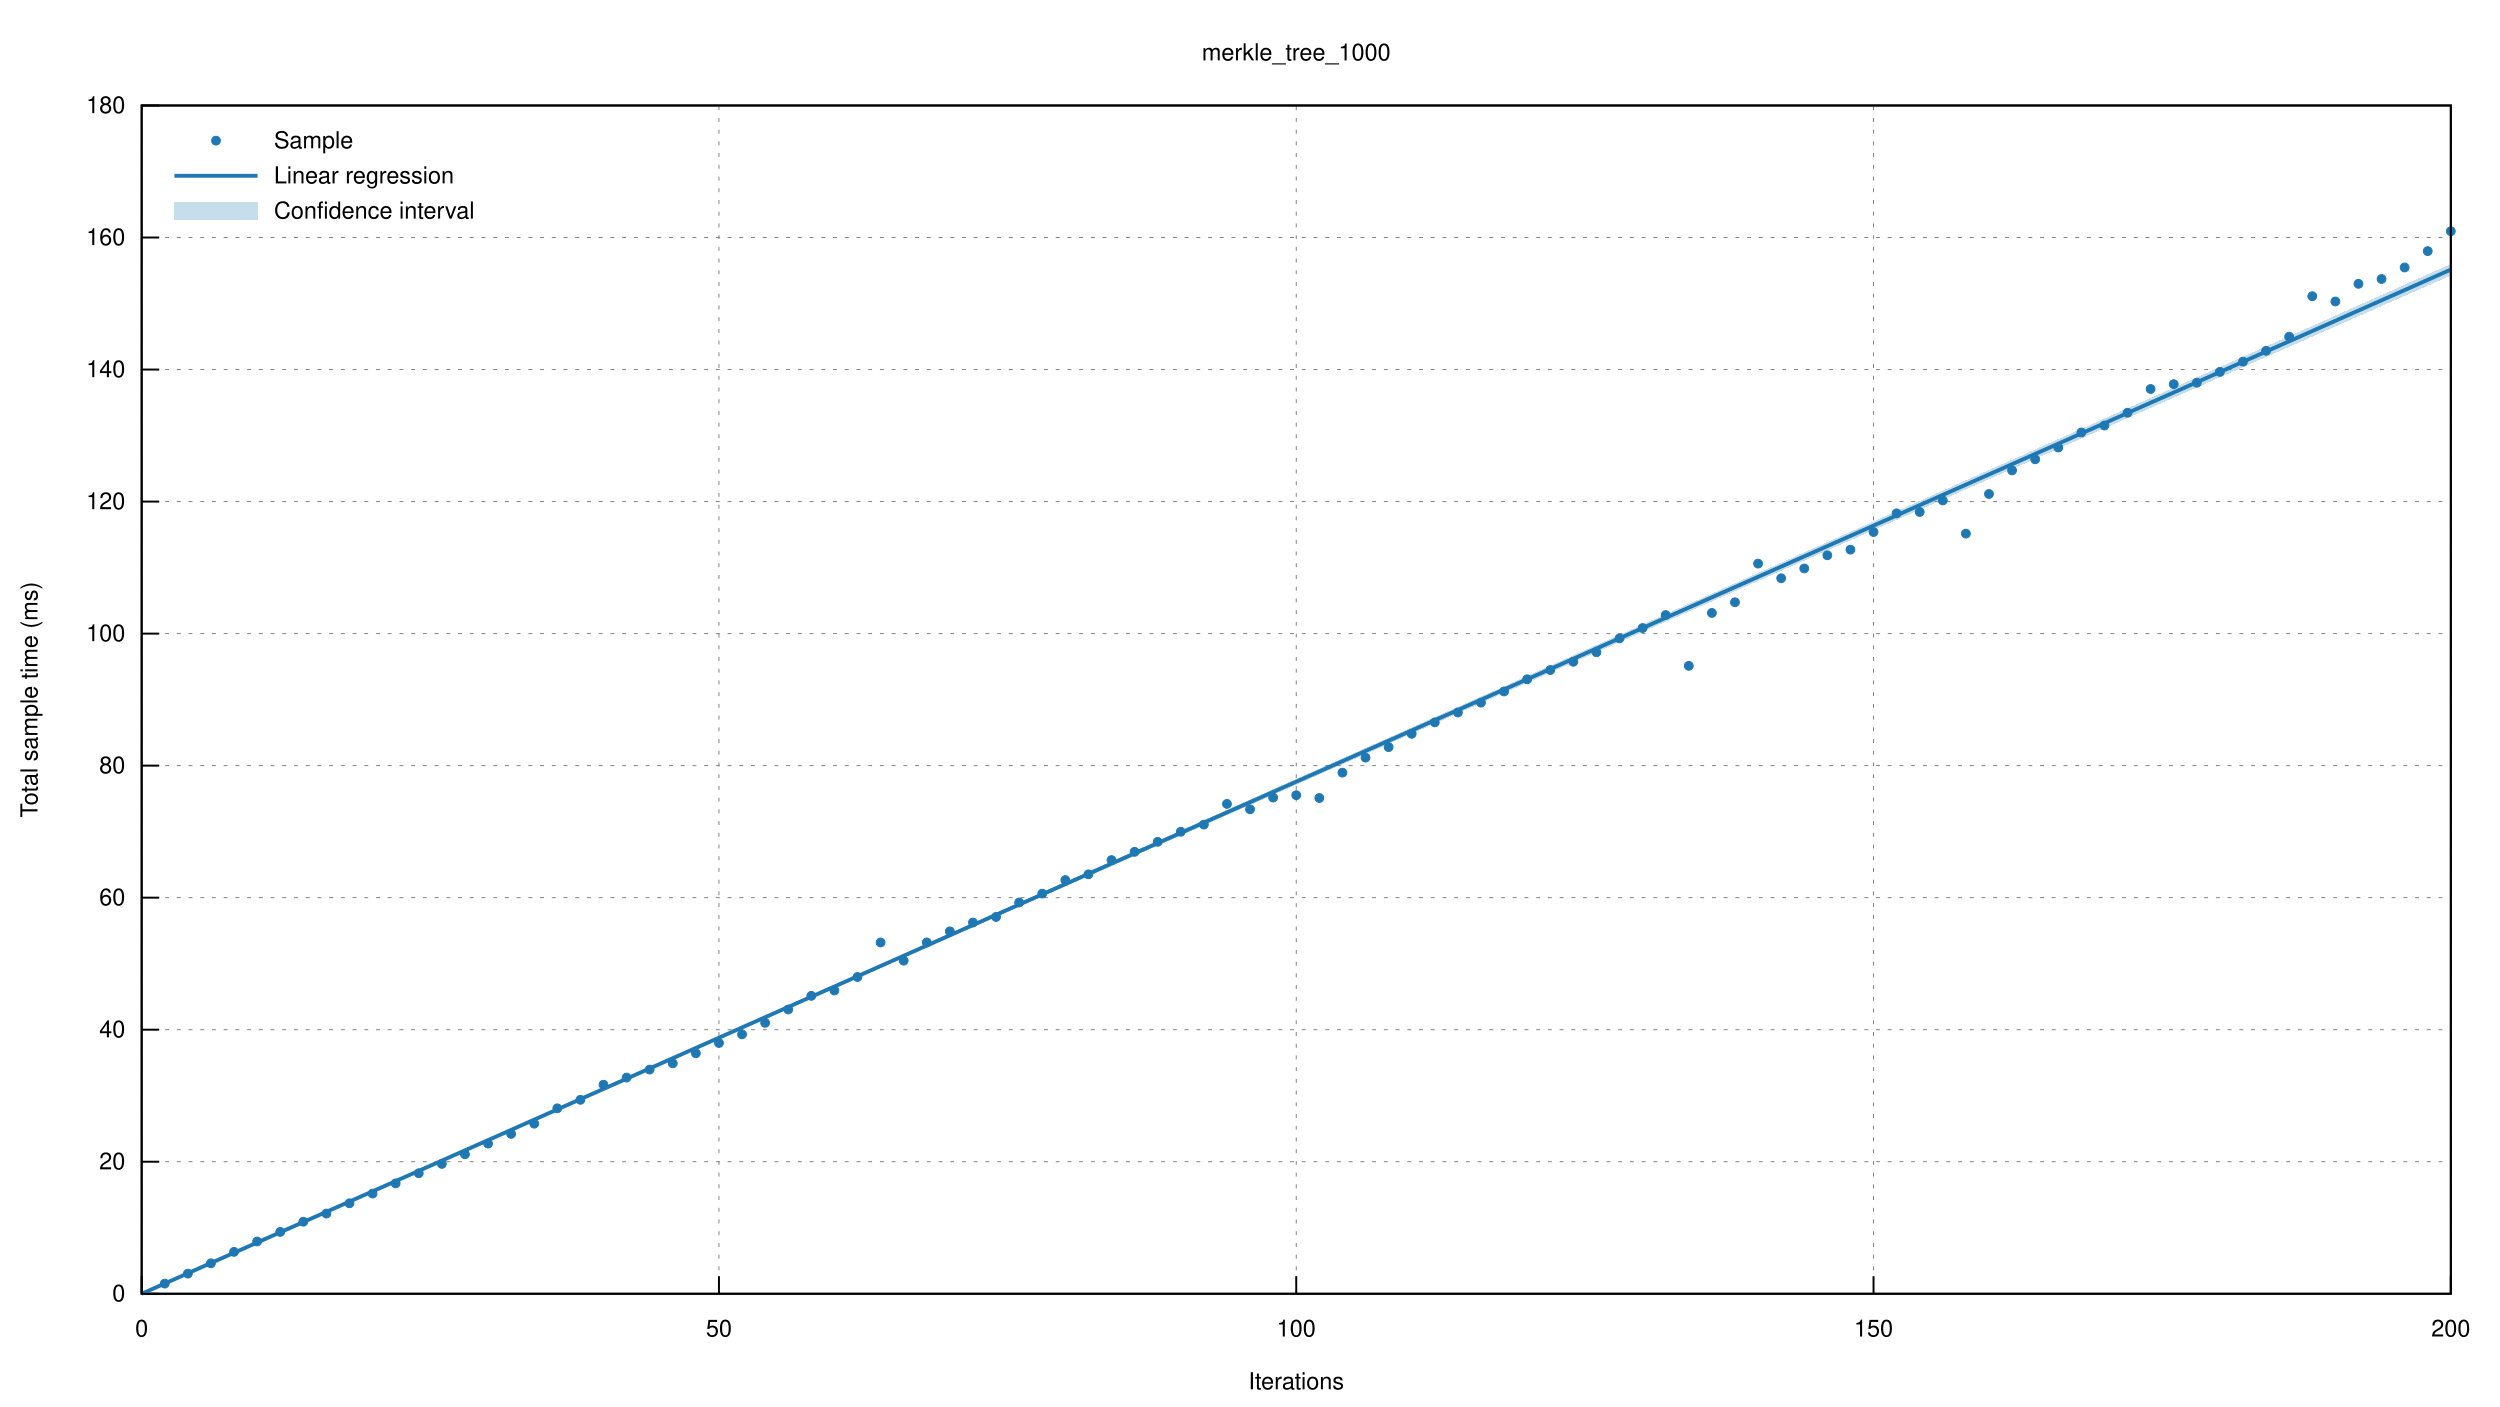
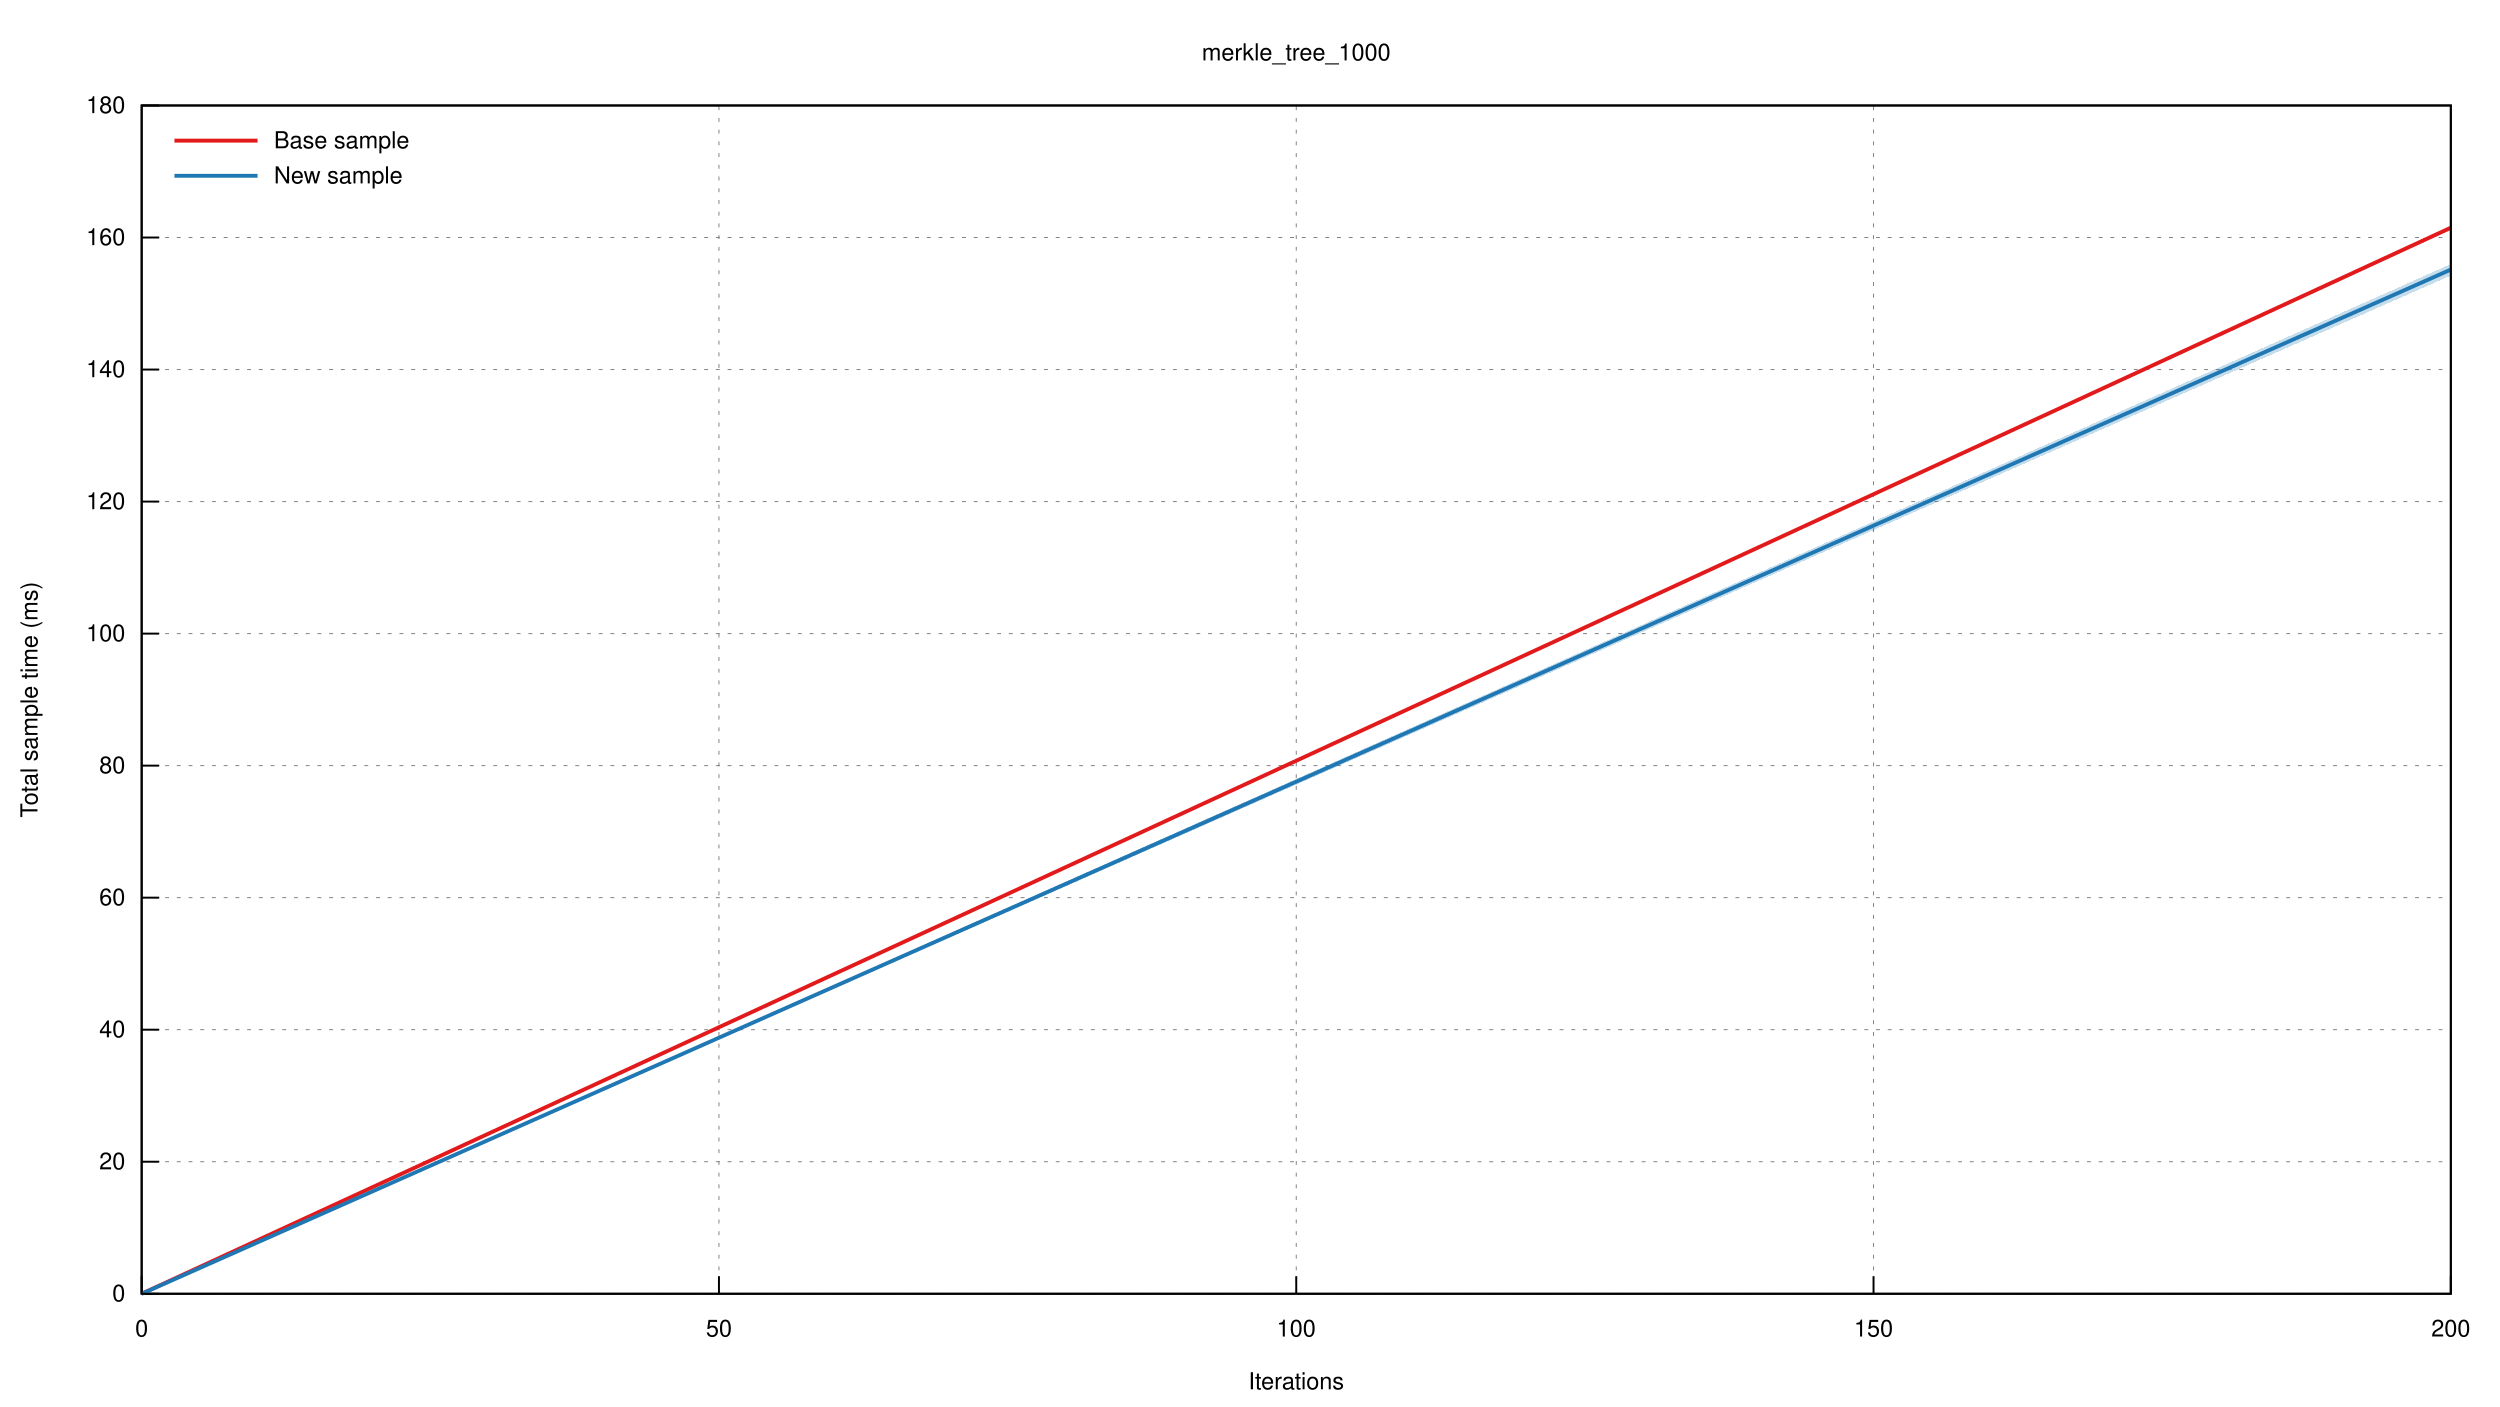
<svg xmlns="http://www.w3.org/2000/svg" xmlns:xlink="http://www.w3.org/1999/xlink" viewBox="0 0 1280 720">
  <g id="gnuplot_canvas">
    <rect x="0" y="0" width="1280" height="720" fill="none" />
    <defs>
      <circle id="gpDot" r="0.5" stroke-width="0.5" stroke="currentColor" />
      <path id="gpPt0" stroke-width="0.222" stroke="currentColor" d="M-1,0 h2 M0,-1 v2" />
      <path id="gpPt1" stroke-width="0.222" stroke="currentColor" d="M-1,-1 L1,1 M1,-1 L-1,1" />
      <path id="gpPt2" stroke-width="0.222" stroke="currentColor" d="M-1,0 L1,0 M0,-1 L0,1 M-1,-1 L1,1 M-1,1 L1,-1" />
      <rect id="gpPt3" stroke-width="0.222" stroke="currentColor" x="-1" y="-1" width="2" height="2" />
      <rect id="gpPt4" stroke-width="0.222" stroke="currentColor" fill="currentColor" x="-1" y="-1" width="2" height="2" />
      <circle id="gpPt5" stroke-width="0.222" stroke="currentColor" cx="0" cy="0" r="1" />
      <use xlink:href="#gpPt5" id="gpPt6" fill="currentColor" stroke="none" />
      <path id="gpPt7" stroke-width="0.222" stroke="currentColor" d="M0,-1.33 L-1.33,0.67 L1.33,0.67 z" />
      <use xlink:href="#gpPt7" id="gpPt8" fill="currentColor" stroke="none" />
      <use xlink:href="#gpPt7" id="gpPt9" stroke="currentColor" transform="rotate(180)" />
      <use xlink:href="#gpPt9" id="gpPt10" fill="currentColor" stroke="none" />
      <use xlink:href="#gpPt3" id="gpPt11" stroke="currentColor" transform="rotate(45)" />
      <use xlink:href="#gpPt11" id="gpPt12" fill="currentColor" stroke="none" />
      <path id="gpPt13" stroke-width="0.222" stroke="currentColor" d="M0,1.330 L1.265,0.411 L0.782,-1.067 L-0.782,-1.076 L-1.265,0.411 z" />
      <use xlink:href="#gpPt13" id="gpPt14" fill="currentColor" stroke="none" />
      <filter id="textbox" filterUnits="objectBoundingBox" x="0" y="0" height="1" width="1">
        <feFlood flood-color="white" flood-opacity="1" result="bgnd" />
        <feComposite in="SourceGraphic" in2="bgnd" operator="atop" />
      </filter>
      <filter id="greybox" filterUnits="objectBoundingBox" x="0" y="0" height="1" width="1">
        <feFlood flood-color="lightgrey" flood-opacity="1" result="grey" />
        <feComposite in="SourceGraphic" in2="grey" operator="atop" />
      </filter>
    </defs>
    <g fill="none" color="white" stroke="currentColor" stroke-width="1.00" stroke-linecap="butt" stroke-linejoin="miter">
</g>
    <g fill="none" color="black" stroke="currentColor" stroke-width="1.00" stroke-linecap="butt" stroke-linejoin="miter">
</g>
    <g fill="none" color="black" stroke="black" stroke-width="0.50" stroke-linecap="butt" stroke-linejoin="miter">
</g>
    <g fill="none" color="gray" stroke="currentColor" stroke-width="0.50" stroke-linecap="butt" stroke-linejoin="miter">
      <path stroke="gray" stroke-dasharray="2,4" class="gridline" d="M72.53,662.40 L1254.82,662.40  " />
    </g>
    <g fill="none" color="gray" stroke="gray" stroke-width="1.00" stroke-linecap="butt" stroke-linejoin="miter">
</g>
    <g fill="none" color="black" stroke="currentColor" stroke-width="1.00" stroke-linecap="butt" stroke-linejoin="miter">
      <path stroke="black" d="M72.53,662.40 L81.53,662.40  " />
      <g transform="translate(64.14,666.30)" stroke="none" fill="black" font-family="Helvetica" font-size="12.00" text-anchor="end">
        <text>
          <tspan font-family="Helvetica"> 0</tspan>
        </text>
      </g>
    </g>
    <g fill="none" color="black" stroke="currentColor" stroke-width="1.00" stroke-linecap="butt" stroke-linejoin="miter">
</g>
    <g fill="none" color="black" stroke="black" stroke-width="0.50" stroke-linecap="butt" stroke-linejoin="miter">
</g>
    <g fill="none" color="gray" stroke="currentColor" stroke-width="0.50" stroke-linecap="butt" stroke-linejoin="miter">
      <path stroke="gray" stroke-dasharray="2,4" class="gridline" d="M72.53,594.80 L1254.82,594.80  " />
    </g>
    <g fill="none" color="gray" stroke="gray" stroke-width="1.00" stroke-linecap="butt" stroke-linejoin="miter">
</g>
    <g fill="none" color="black" stroke="currentColor" stroke-width="1.00" stroke-linecap="butt" stroke-linejoin="miter">
      <path stroke="black" d="M72.53,594.80 L81.53,594.80  " />
      <g transform="translate(64.14,598.70)" stroke="none" fill="black" font-family="Helvetica" font-size="12.00" text-anchor="end">
        <text>
          <tspan font-family="Helvetica"> 20</tspan>
        </text>
      </g>
    </g>
    <g fill="none" color="black" stroke="currentColor" stroke-width="1.00" stroke-linecap="butt" stroke-linejoin="miter">
</g>
    <g fill="none" color="black" stroke="black" stroke-width="0.50" stroke-linecap="butt" stroke-linejoin="miter">
</g>
    <g fill="none" color="gray" stroke="currentColor" stroke-width="0.50" stroke-linecap="butt" stroke-linejoin="miter">
      <path stroke="gray" stroke-dasharray="2,4" class="gridline" d="M72.53,527.20 L1254.82,527.20  " />
    </g>
    <g fill="none" color="gray" stroke="gray" stroke-width="1.00" stroke-linecap="butt" stroke-linejoin="miter">
</g>
    <g fill="none" color="black" stroke="currentColor" stroke-width="1.00" stroke-linecap="butt" stroke-linejoin="miter">
      <path stroke="black" d="M72.53,527.20 L81.53,527.20  " />
      <g transform="translate(64.14,531.10)" stroke="none" fill="black" font-family="Helvetica" font-size="12.00" text-anchor="end">
        <text>
          <tspan font-family="Helvetica"> 40</tspan>
        </text>
      </g>
    </g>
    <g fill="none" color="black" stroke="currentColor" stroke-width="1.00" stroke-linecap="butt" stroke-linejoin="miter">
</g>
    <g fill="none" color="black" stroke="black" stroke-width="0.50" stroke-linecap="butt" stroke-linejoin="miter">
</g>
    <g fill="none" color="gray" stroke="currentColor" stroke-width="0.50" stroke-linecap="butt" stroke-linejoin="miter">
      <path stroke="gray" stroke-dasharray="2,4" class="gridline" d="M72.53,459.60 L1254.82,459.60  " />
    </g>
    <g fill="none" color="gray" stroke="gray" stroke-width="1.00" stroke-linecap="butt" stroke-linejoin="miter">
</g>
    <g fill="none" color="black" stroke="currentColor" stroke-width="1.00" stroke-linecap="butt" stroke-linejoin="miter">
      <path stroke="black" d="M72.53,459.60 L81.53,459.60  " />
      <g transform="translate(64.14,463.50)" stroke="none" fill="black" font-family="Helvetica" font-size="12.00" text-anchor="end">
        <text>
          <tspan font-family="Helvetica"> 60</tspan>
        </text>
      </g>
    </g>
    <g fill="none" color="black" stroke="currentColor" stroke-width="1.00" stroke-linecap="butt" stroke-linejoin="miter">
</g>
    <g fill="none" color="black" stroke="black" stroke-width="0.50" stroke-linecap="butt" stroke-linejoin="miter">
</g>
    <g fill="none" color="gray" stroke="currentColor" stroke-width="0.50" stroke-linecap="butt" stroke-linejoin="miter">
      <path stroke="gray" stroke-dasharray="2,4" class="gridline" d="M72.53,392.00 L1254.82,392.00  " />
    </g>
    <g fill="none" color="gray" stroke="gray" stroke-width="1.00" stroke-linecap="butt" stroke-linejoin="miter">
</g>
    <g fill="none" color="black" stroke="currentColor" stroke-width="1.00" stroke-linecap="butt" stroke-linejoin="miter">
      <path stroke="black" d="M72.53,392.00 L81.53,392.00  " />
      <g transform="translate(64.14,395.90)" stroke="none" fill="black" font-family="Helvetica" font-size="12.00" text-anchor="end">
        <text>
          <tspan font-family="Helvetica"> 80</tspan>
        </text>
      </g>
    </g>
    <g fill="none" color="black" stroke="currentColor" stroke-width="1.00" stroke-linecap="butt" stroke-linejoin="miter">
</g>
    <g fill="none" color="black" stroke="black" stroke-width="0.50" stroke-linecap="butt" stroke-linejoin="miter">
</g>
    <g fill="none" color="gray" stroke="currentColor" stroke-width="0.50" stroke-linecap="butt" stroke-linejoin="miter">
      <path stroke="gray" stroke-dasharray="2,4" class="gridline" d="M72.53,324.41 L1254.82,324.41  " />
    </g>
    <g fill="none" color="gray" stroke="gray" stroke-width="1.00" stroke-linecap="butt" stroke-linejoin="miter">
</g>
    <g fill="none" color="black" stroke="currentColor" stroke-width="1.00" stroke-linecap="butt" stroke-linejoin="miter">
      <path stroke="black" d="M72.53,324.41 L81.53,324.41  " />
      <g transform="translate(64.14,328.31)" stroke="none" fill="black" font-family="Helvetica" font-size="12.00" text-anchor="end">
        <text>
          <tspan font-family="Helvetica"> 100</tspan>
        </text>
      </g>
    </g>
    <g fill="none" color="black" stroke="currentColor" stroke-width="1.00" stroke-linecap="butt" stroke-linejoin="miter">
</g>
    <g fill="none" color="black" stroke="black" stroke-width="0.50" stroke-linecap="butt" stroke-linejoin="miter">
</g>
    <g fill="none" color="gray" stroke="currentColor" stroke-width="0.50" stroke-linecap="butt" stroke-linejoin="miter">
      <path stroke="gray" stroke-dasharray="2,4" class="gridline" d="M72.53,256.81 L1254.82,256.81  " />
    </g>
    <g fill="none" color="gray" stroke="gray" stroke-width="1.00" stroke-linecap="butt" stroke-linejoin="miter">
</g>
    <g fill="none" color="black" stroke="currentColor" stroke-width="1.00" stroke-linecap="butt" stroke-linejoin="miter">
      <path stroke="black" d="M72.53,256.81 L81.53,256.81  " />
      <g transform="translate(64.14,260.71)" stroke="none" fill="black" font-family="Helvetica" font-size="12.00" text-anchor="end">
        <text>
          <tspan font-family="Helvetica"> 120</tspan>
        </text>
      </g>
    </g>
    <g fill="none" color="black" stroke="currentColor" stroke-width="1.00" stroke-linecap="butt" stroke-linejoin="miter">
</g>
    <g fill="none" color="black" stroke="black" stroke-width="0.50" stroke-linecap="butt" stroke-linejoin="miter">
</g>
    <g fill="none" color="gray" stroke="currentColor" stroke-width="0.50" stroke-linecap="butt" stroke-linejoin="miter">
      <path stroke="gray" stroke-dasharray="2,4" class="gridline" d="M72.53,189.21 L1254.82,189.21  " />
    </g>
    <g fill="none" color="gray" stroke="gray" stroke-width="1.00" stroke-linecap="butt" stroke-linejoin="miter">
</g>
    <g fill="none" color="black" stroke="currentColor" stroke-width="1.00" stroke-linecap="butt" stroke-linejoin="miter">
      <path stroke="black" d="M72.53,189.21 L81.53,189.21  " />
      <g transform="translate(64.14,193.11)" stroke="none" fill="black" font-family="Helvetica" font-size="12.00" text-anchor="end">
        <text>
          <tspan font-family="Helvetica"> 140</tspan>
        </text>
      </g>
    </g>
    <g fill="none" color="black" stroke="currentColor" stroke-width="1.00" stroke-linecap="butt" stroke-linejoin="miter">
</g>
    <g fill="none" color="black" stroke="black" stroke-width="0.50" stroke-linecap="butt" stroke-linejoin="miter">
</g>
    <g fill="none" color="gray" stroke="currentColor" stroke-width="0.50" stroke-linecap="butt" stroke-linejoin="miter">
      <path stroke="gray" stroke-dasharray="2,4" class="gridline" d="M72.53,121.61 L1254.82,121.61  " />
    </g>
    <g fill="none" color="gray" stroke="gray" stroke-width="1.00" stroke-linecap="butt" stroke-linejoin="miter">
</g>
    <g fill="none" color="black" stroke="currentColor" stroke-width="1.00" stroke-linecap="butt" stroke-linejoin="miter">
      <path stroke="black" d="M72.53,121.61 L81.53,121.61  " />
      <g transform="translate(64.14,125.51)" stroke="none" fill="black" font-family="Helvetica" font-size="12.00" text-anchor="end">
        <text>
          <tspan font-family="Helvetica"> 160</tspan>
        </text>
      </g>
    </g>
    <g fill="none" color="black" stroke="currentColor" stroke-width="1.00" stroke-linecap="butt" stroke-linejoin="miter">
</g>
    <g fill="none" color="black" stroke="black" stroke-width="0.50" stroke-linecap="butt" stroke-linejoin="miter">
</g>
    <g fill="none" color="gray" stroke="currentColor" stroke-width="0.50" stroke-linecap="butt" stroke-linejoin="miter">
      <path stroke="gray" stroke-dasharray="2,4" class="gridline" d="M72.53,54.01 L1254.82,54.01  " />
    </g>
    <g fill="none" color="gray" stroke="gray" stroke-width="1.00" stroke-linecap="butt" stroke-linejoin="miter">
</g>
    <g fill="none" color="black" stroke="currentColor" stroke-width="1.00" stroke-linecap="butt" stroke-linejoin="miter">
      <path stroke="black" d="M72.53,54.01 L81.53,54.01  " />
      <g transform="translate(64.14,57.91)" stroke="none" fill="black" font-family="Helvetica" font-size="12.00" text-anchor="end">
        <text>
          <tspan font-family="Helvetica"> 180</tspan>
        </text>
      </g>
    </g>
    <g fill="none" color="black" stroke="currentColor" stroke-width="1.00" stroke-linecap="butt" stroke-linejoin="miter">
</g>
    <g fill="none" color="black" stroke="black" stroke-width="0.50" stroke-linecap="butt" stroke-linejoin="miter">
</g>
    <g fill="none" color="gray" stroke="currentColor" stroke-width="0.50" stroke-linecap="butt" stroke-linejoin="miter">
      <path stroke="gray" stroke-dasharray="2,4" class="gridline" d="M72.53,662.40 L72.53,54.01  " />
    </g>
    <g fill="none" color="gray" stroke="gray" stroke-width="1.00" stroke-linecap="butt" stroke-linejoin="miter">
</g>
    <g fill="none" color="black" stroke="currentColor" stroke-width="1.00" stroke-linecap="butt" stroke-linejoin="miter">
      <path stroke="black" d="M72.53,662.40 L72.53,653.40  " />
      <g transform="translate(72.53,684.30)" stroke="none" fill="black" font-family="Helvetica" font-size="12.00" text-anchor="middle">
        <text>
          <tspan font-family="Helvetica"> 0</tspan>
        </text>
      </g>
    </g>
    <g fill="none" color="black" stroke="currentColor" stroke-width="1.00" stroke-linecap="butt" stroke-linejoin="miter">
</g>
    <g fill="none" color="black" stroke="black" stroke-width="0.50" stroke-linecap="butt" stroke-linejoin="miter">
</g>
    <g fill="none" color="gray" stroke="currentColor" stroke-width="0.50" stroke-linecap="butt" stroke-linejoin="miter">
      <path stroke="gray" stroke-dasharray="2,4" class="gridline" d="M368.10,662.40 L368.10,54.01  " />
    </g>
    <g fill="none" color="gray" stroke="gray" stroke-width="1.00" stroke-linecap="butt" stroke-linejoin="miter">
</g>
    <g fill="none" color="black" stroke="currentColor" stroke-width="1.00" stroke-linecap="butt" stroke-linejoin="miter">
      <path stroke="black" d="M368.10,662.40 L368.10,653.40  " />
      <g transform="translate(368.10,684.30)" stroke="none" fill="black" font-family="Helvetica" font-size="12.00" text-anchor="middle">
        <text>
          <tspan font-family="Helvetica"> 50</tspan>
        </text>
      </g>
    </g>
    <g fill="none" color="black" stroke="currentColor" stroke-width="1.00" stroke-linecap="butt" stroke-linejoin="miter">
</g>
    <g fill="none" color="black" stroke="black" stroke-width="0.50" stroke-linecap="butt" stroke-linejoin="miter">
</g>
    <g fill="none" color="gray" stroke="currentColor" stroke-width="0.50" stroke-linecap="butt" stroke-linejoin="miter">
      <path stroke="gray" stroke-dasharray="2,4" class="gridline" d="M663.68,662.40 L663.68,54.01  " />
    </g>
    <g fill="none" color="gray" stroke="gray" stroke-width="1.00" stroke-linecap="butt" stroke-linejoin="miter">
</g>
    <g fill="none" color="black" stroke="currentColor" stroke-width="1.00" stroke-linecap="butt" stroke-linejoin="miter">
      <path stroke="black" d="M663.68,662.40 L663.68,653.40  " />
      <g transform="translate(663.68,684.30)" stroke="none" fill="black" font-family="Helvetica" font-size="12.00" text-anchor="middle">
        <text>
          <tspan font-family="Helvetica"> 100</tspan>
        </text>
      </g>
    </g>
    <g fill="none" color="black" stroke="currentColor" stroke-width="1.00" stroke-linecap="butt" stroke-linejoin="miter">
</g>
    <g fill="none" color="black" stroke="black" stroke-width="0.50" stroke-linecap="butt" stroke-linejoin="miter">
</g>
    <g fill="none" color="gray" stroke="currentColor" stroke-width="0.50" stroke-linecap="butt" stroke-linejoin="miter">
      <path stroke="gray" stroke-dasharray="2,4" class="gridline" d="M959.25,662.40 L959.25,54.01  " />
    </g>
    <g fill="none" color="gray" stroke="gray" stroke-width="1.00" stroke-linecap="butt" stroke-linejoin="miter">
</g>
    <g fill="none" color="black" stroke="currentColor" stroke-width="1.00" stroke-linecap="butt" stroke-linejoin="miter">
      <path stroke="black" d="M959.25,662.40 L959.25,653.40  " />
      <g transform="translate(959.25,684.30)" stroke="none" fill="black" font-family="Helvetica" font-size="12.00" text-anchor="middle">
        <text>
          <tspan font-family="Helvetica"> 150</tspan>
        </text>
      </g>
    </g>
    <g fill="none" color="black" stroke="currentColor" stroke-width="1.00" stroke-linecap="butt" stroke-linejoin="miter">
</g>
    <g fill="none" color="black" stroke="black" stroke-width="0.50" stroke-linecap="butt" stroke-linejoin="miter">
</g>
    <g fill="none" color="gray" stroke="currentColor" stroke-width="0.50" stroke-linecap="butt" stroke-linejoin="miter">
      <path stroke="gray" stroke-dasharray="2,4" class="gridline" d="M1254.82,662.40 L1254.82,54.01  " />
    </g>
    <g fill="none" color="gray" stroke="gray" stroke-width="1.00" stroke-linecap="butt" stroke-linejoin="miter">
</g>
    <g fill="none" color="black" stroke="currentColor" stroke-width="1.00" stroke-linecap="butt" stroke-linejoin="miter">
      <path stroke="black" d="M1254.82,662.40 L1254.82,653.40  " />
      <g transform="translate(1254.82,684.30)" stroke="none" fill="black" font-family="Helvetica" font-size="12.00" text-anchor="middle">
        <text>
          <tspan font-family="Helvetica"> 200</tspan>
        </text>
      </g>
    </g>
    <g fill="none" color="black" stroke="currentColor" stroke-width="1.00" stroke-linecap="butt" stroke-linejoin="miter">
</g>
    <g fill="none" color="black" stroke="currentColor" stroke-width="1.00" stroke-linecap="butt" stroke-linejoin="miter">
      <path stroke="black" d="M72.53,54.01 L72.53,662.40 L1254.82,662.40 L1254.82,54.01 L72.53,54.01 Z  " />
    </g>
    <g fill="none" color="black" stroke="currentColor" stroke-width="1.00" stroke-linecap="butt" stroke-linejoin="miter">
</g>
-     <g id="gnuplot_plot_1">
+     <g id="gnuplot_plot_1" fill="none">
      <g fill="none" color="black" stroke="currentColor" stroke-width="1.00" stroke-linecap="butt" stroke-linejoin="miter">
+         <g stroke="none" shape-rendering="crispEdges">
+           <polygon fill="rgb(227,  26,  28)" fill-opacity="0.25" points="72.53,662.40 72.53,662.40 72.53,662.40 " />
+           <polygon fill="rgb(227,  26,  28)" fill-opacity="0.25" points="72.53,662.40 1254.82,117.72 1254.82,115.64 " />
+         </g>
+       </g>
+     </g>
+     <g id="gnuplot_plot_2" fill="none">
+       <g fill="none" color="black" stroke="currentColor" stroke-width="1.00" stroke-linecap="butt" stroke-linejoin="miter">
+         <g stroke="none" shape-rendering="crispEdges">
+           <polygon fill="rgb( 31, 120, 180)" fill-opacity="0.25" points="72.53,662.40 72.53,662.40 72.53,662.40 " />
+           <polygon fill="rgb( 31, 120, 180)" fill-opacity="0.25" points="72.53,662.40 1254.82,141.09 1254.82,135.20 " />
+         </g>
+       </g>
+     </g>
+     <g id="gnuplot_plot_3">
+       <g fill="none" color="white" stroke="rgb( 31, 120, 180)" stroke-width="2.00" stroke-linecap="butt" stroke-linejoin="miter">
+ </g>
+       <g fill="none" color="black" stroke="currentColor" stroke-width="2.00" stroke-linecap="butt" stroke-linejoin="miter">
        <g transform="translate(140.26,75.91)" stroke="none" fill="black" font-family="Helvetica" font-size="12.00" text-anchor="start">
          <text>
-             <tspan font-family="Helvetica">Sample</tspan>
+             <tspan font-family="Helvetica">Base sample</tspan>
          </text>
        </g>
      </g>
-       <g fill="none" color="black" stroke="currentColor" stroke-width="1.00" stroke-linecap="butt" stroke-linejoin="miter">
-         <use xlink:href="#gpPt6" transform="translate(84.35,657.20) scale(2.25)" color="rgb( 31, 120, 180)" />
-         <use xlink:href="#gpPt6" transform="translate(96.18,652.10) scale(2.25)" color="rgb( 31, 120, 180)" />
-         <use xlink:href="#gpPt6" transform="translate(108.00,646.82) scale(2.25)" color="rgb( 31, 120, 180)" />
-         <use xlink:href="#gpPt6" transform="translate(119.82,640.96) scale(2.25)" color="rgb( 31, 120, 180)" />
-         <use xlink:href="#gpPt6" transform="translate(131.64,635.65) scale(2.25)" color="rgb( 31, 120, 180)" />
-         <use xlink:href="#gpPt6" transform="translate(143.47,630.74) scale(2.25)" color="rgb( 31, 120, 180)" />
-         <use xlink:href="#gpPt6" transform="translate(155.29,625.51) scale(2.25)" color="rgb( 31, 120, 180)" />
-         <use xlink:href="#gpPt6" transform="translate(167.11,621.34) scale(2.25)" color="rgb( 31, 120, 180)" />
-         <use xlink:href="#gpPt6" transform="translate(178.94,616.09) scale(2.25)" color="rgb( 31, 120, 180)" />
-         <use xlink:href="#gpPt6" transform="translate(190.76,611.12) scale(2.25)" color="rgb( 31, 120, 180)" />
-         <use xlink:href="#gpPt6" transform="translate(202.58,605.88) scale(2.25)" color="rgb( 31, 120, 180)" />
-         <use xlink:href="#gpPt6" transform="translate(214.40,600.69) scale(2.25)" color="rgb( 31, 120, 180)" />
-         <use xlink:href="#gpPt6" transform="translate(226.23,595.91) scale(2.25)" color="rgb( 31, 120, 180)" />
-         <use xlink:href="#gpPt6" transform="translate(238.05,590.97) scale(2.25)" color="rgb( 31, 120, 180)" />
-         <use xlink:href="#gpPt6" transform="translate(249.87,585.52) scale(2.25)" color="rgb( 31, 120, 180)" />
-         <use xlink:href="#gpPt6" transform="translate(261.70,580.55) scale(2.25)" color="rgb( 31, 120, 180)" />
-         <use xlink:href="#gpPt6" transform="translate(273.52,575.33) scale(2.25)" color="rgb( 31, 120, 180)" />
-         <use xlink:href="#gpPt6" transform="translate(285.34,567.46) scale(2.25)" color="rgb( 31, 120, 180)" />
-         <use xlink:href="#gpPt6" transform="translate(297.17,563.11) scale(2.25)" color="rgb( 31, 120, 180)" />
-         <use xlink:href="#gpPt6" transform="translate(308.99,555.37) scale(2.25)" color="rgb( 31, 120, 180)" />
-         <use xlink:href="#gpPt6" transform="translate(320.81,551.72) scale(2.25)" color="rgb( 31, 120, 180)" />
-         <use xlink:href="#gpPt6" transform="translate(332.63,547.62) scale(2.25)" color="rgb( 31, 120, 180)" />
-         <use xlink:href="#gpPt6" transform="translate(344.46,544.43) scale(2.25)" color="rgb( 31, 120, 180)" />
-         <use xlink:href="#gpPt6" transform="translate(356.28,539.29) scale(2.25)" color="rgb( 31, 120, 180)" />
-         <use xlink:href="#gpPt6" transform="translate(368.10,534.02) scale(2.25)" color="rgb( 31, 120, 180)" />
-         <use xlink:href="#gpPt6" transform="translate(379.93,529.58) scale(2.25)" color="rgb( 31, 120, 180)" />
-         <use xlink:href="#gpPt6" transform="translate(391.75,523.69) scale(2.25)" color="rgb( 31, 120, 180)" />
-         <use xlink:href="#gpPt6" transform="translate(403.57,516.86) scale(2.25)" color="rgb( 31, 120, 180)" />
-         <use xlink:href="#gpPt6" transform="translate(415.39,509.87) scale(2.25)" color="rgb( 31, 120, 180)" />
-         <use xlink:href="#gpPt6" transform="translate(427.22,507.12) scale(2.25)" color="rgb( 31, 120, 180)" />
-         <use xlink:href="#gpPt6" transform="translate(439.04,500.22) scale(2.25)" color="rgb( 31, 120, 180)" />
-         <use xlink:href="#gpPt6" transform="translate(450.86,482.56) scale(2.25)" color="rgb( 31, 120, 180)" />
-         <use xlink:href="#gpPt6" transform="translate(462.69,491.87) scale(2.25)" color="rgb( 31, 120, 180)" />
-         <use xlink:href="#gpPt6" transform="translate(474.51,482.51) scale(2.25)" color="rgb( 31, 120, 180)" />
-         <use xlink:href="#gpPt6" transform="translate(486.33,476.86) scale(2.25)" color="rgb( 31, 120, 180)" />
-         <use xlink:href="#gpPt6" transform="translate(498.15,472.33) scale(2.25)" color="rgb( 31, 120, 180)" />
-         <use xlink:href="#gpPt6" transform="translate(509.98,469.48) scale(2.25)" color="rgb( 31, 120, 180)" />
-         <use xlink:href="#gpPt6" transform="translate(521.80,462.06) scale(2.25)" color="rgb( 31, 120, 180)" />
-         <use xlink:href="#gpPt6" transform="translate(533.62,457.53) scale(2.25)" color="rgb( 31, 120, 180)" />
-         <use xlink:href="#gpPt6" transform="translate(545.45,450.59) scale(2.25)" color="rgb( 31, 120, 180)" />
-         <use xlink:href="#gpPt6" transform="translate(557.27,447.66) scale(2.25)" color="rgb( 31, 120, 180)" />
-         <use xlink:href="#gpPt6" transform="translate(569.09,440.37) scale(2.25)" color="rgb( 31, 120, 180)" />
-         <use xlink:href="#gpPt6" transform="translate(580.91,436.14) scale(2.25)" color="rgb( 31, 120, 180)" />
-         <use xlink:href="#gpPt6" transform="translate(592.74,431.02) scale(2.25)" color="rgb( 31, 120, 180)" />
-         <use xlink:href="#gpPt6" transform="translate(604.56,425.86) scale(2.25)" color="rgb( 31, 120, 180)" />
-         <use xlink:href="#gpPt6" transform="translate(616.38,422.21) scale(2.25)" color="rgb( 31, 120, 180)" />
-         <use xlink:href="#gpPt6" transform="translate(628.21,411.60) scale(2.25)" color="rgb( 31, 120, 180)" />
-         <use xlink:href="#gpPt6" transform="translate(640.03,414.36) scale(2.25)" color="rgb( 31, 120, 180)" />
-         <use xlink:href="#gpPt6" transform="translate(651.85,408.37) scale(2.25)" color="rgb( 31, 120, 180)" />
-         <use xlink:href="#gpPt6" transform="translate(663.68,407.14) scale(2.25)" color="rgb( 31, 120, 180)" />
-         <use xlink:href="#gpPt6" transform="translate(675.50,408.58) scale(2.25)" color="rgb( 31, 120, 180)" />
-         <use xlink:href="#gpPt6" transform="translate(687.32,395.59) scale(2.25)" color="rgb( 31, 120, 180)" />
-         <use xlink:href="#gpPt6" transform="translate(699.14,387.91) scale(2.25)" color="rgb( 31, 120, 180)" />
-         <use xlink:href="#gpPt6" transform="translate(710.97,382.52) scale(2.25)" color="rgb( 31, 120, 180)" />
-         <use xlink:href="#gpPt6" transform="translate(722.79,375.71) scale(2.25)" color="rgb( 31, 120, 180)" />
-         <use xlink:href="#gpPt6" transform="translate(734.61,369.86) scale(2.25)" color="rgb( 31, 120, 180)" />
-         <use xlink:href="#gpPt6" transform="translate(746.44,364.80) scale(2.25)" color="rgb( 31, 120, 180)" />
-         <use xlink:href="#gpPt6" transform="translate(758.26,359.75) scale(2.25)" color="rgb( 31, 120, 180)" />
-         <use xlink:href="#gpPt6" transform="translate(770.08,354.04) scale(2.25)" color="rgb( 31, 120, 180)" />
-         <use xlink:href="#gpPt6" transform="translate(781.90,347.81) scale(2.25)" color="rgb( 31, 120, 180)" />
-         <use xlink:href="#gpPt6" transform="translate(793.73,343.06) scale(2.25)" color="rgb( 31, 120, 180)" />
-         <use xlink:href="#gpPt6" transform="translate(805.55,338.83) scale(2.25)" color="rgb( 31, 120, 180)" />
-         <use xlink:href="#gpPt6" transform="translate(817.37,333.96) scale(2.25)" color="rgb( 31, 120, 180)" />
-         <use xlink:href="#gpPt6" transform="translate(829.20,326.85) scale(2.25)" color="rgb( 31, 120, 180)" />
-         <use xlink:href="#gpPt6" transform="translate(841.02,321.55) scale(2.25)" color="rgb( 31, 120, 180)" />
-         <use xlink:href="#gpPt6" transform="translate(852.84,314.90) scale(2.25)" color="rgb( 31, 120, 180)" />
-         <use xlink:href="#gpPt6" transform="translate(864.66,340.91) scale(2.25)" color="rgb( 31, 120, 180)" />
-         <use xlink:href="#gpPt6" transform="translate(876.49,313.82) scale(2.25)" color="rgb( 31, 120, 180)" />
-         <use xlink:href="#gpPt6" transform="translate(888.31,308.36) scale(2.25)" color="rgb( 31, 120, 180)" />
-         <use xlink:href="#gpPt6" transform="translate(900.13,288.57) scale(2.25)" color="rgb( 31, 120, 180)" />
-         <use xlink:href="#gpPt6" transform="translate(911.96,296.07) scale(2.25)" color="rgb( 31, 120, 180)" />
-         <use xlink:href="#gpPt6" transform="translate(923.78,291.05) scale(2.25)" color="rgb( 31, 120, 180)" />
-         <use xlink:href="#gpPt6" transform="translate(935.60,284.30) scale(2.25)" color="rgb( 31, 120, 180)" />
-         <use xlink:href="#gpPt6" transform="translate(947.42,281.42) scale(2.25)" color="rgb( 31, 120, 180)" />
-         <use xlink:href="#gpPt6" transform="translate(959.25,272.38) scale(2.25)" color="rgb( 31, 120, 180)" />
-         <use xlink:href="#gpPt6" transform="translate(971.07,262.84) scale(2.25)" color="rgb( 31, 120, 180)" />
-         <use xlink:href="#gpPt6" transform="translate(982.89,262.13) scale(2.25)" color="rgb( 31, 120, 180)" />
-         <use xlink:href="#gpPt6" transform="translate(994.72,256.24) scale(2.25)" color="rgb( 31, 120, 180)" />
-         <use xlink:href="#gpPt6" transform="translate(1006.54,273.22) scale(2.25)" color="rgb( 31, 120, 180)" />
-         <use xlink:href="#gpPt6" transform="translate(1018.36,252.92) scale(2.25)" color="rgb( 31, 120, 180)" />
-         <use xlink:href="#gpPt6" transform="translate(1030.18,240.84) scale(2.25)" color="rgb( 31, 120, 180)" />
-         <use xlink:href="#gpPt6" transform="translate(1042.01,235.17) scale(2.25)" color="rgb( 31, 120, 180)" />
-         <use xlink:href="#gpPt6" transform="translate(1053.83,229.13) scale(2.25)" color="rgb( 31, 120, 180)" />
-         <use xlink:href="#gpPt6" transform="translate(1065.65,221.42) scale(2.25)" color="rgb( 31, 120, 180)" />
-         <use xlink:href="#gpPt6" transform="translate(1077.48,217.88) scale(2.25)" color="rgb( 31, 120, 180)" />
-         <use xlink:href="#gpPt6" transform="translate(1089.30,211.30) scale(2.25)" color="rgb( 31, 120, 180)" />
-         <use xlink:href="#gpPt6" transform="translate(1101.12,199.16) scale(2.25)" color="rgb( 31, 120, 180)" />
-         <use xlink:href="#gpPt6" transform="translate(1112.95,196.69) scale(2.25)" color="rgb( 31, 120, 180)" />
-         <use xlink:href="#gpPt6" transform="translate(1124.77,195.95) scale(2.25)" color="rgb( 31, 120, 180)" />
-         <use xlink:href="#gpPt6" transform="translate(1136.59,190.40) scale(2.25)" color="rgb( 31, 120, 180)" />
-         <use xlink:href="#gpPt6" transform="translate(1148.41,185.14) scale(2.25)" color="rgb( 31, 120, 180)" />
-         <use xlink:href="#gpPt6" transform="translate(1160.24,179.61) scale(2.25)" color="rgb( 31, 120, 180)" />
-         <use xlink:href="#gpPt6" transform="translate(1172.06,172.38) scale(2.25)" color="rgb( 31, 120, 180)" />
-         <use xlink:href="#gpPt6" transform="translate(1183.88,151.67) scale(2.25)" color="rgb( 31, 120, 180)" />
-         <use xlink:href="#gpPt6" transform="translate(1195.71,154.36) scale(2.25)" color="rgb( 31, 120, 180)" />
-         <use xlink:href="#gpPt6" transform="translate(1207.53,145.32) scale(2.25)" color="rgb( 31, 120, 180)" />
-         <use xlink:href="#gpPt6" transform="translate(1219.35,142.84) scale(2.25)" color="rgb( 31, 120, 180)" />
-         <use xlink:href="#gpPt6" transform="translate(1231.17,136.95) scale(2.25)" color="rgb( 31, 120, 180)" />
-         <use xlink:href="#gpPt6" transform="translate(1243.00,128.57) scale(2.25)" color="rgb( 31, 120, 180)" />
-         <use xlink:href="#gpPt6" transform="translate(1254.82,118.39) scale(2.25)" color="rgb( 31, 120, 180)" />
-         <use xlink:href="#gpPt6" transform="translate(110.59,72.01) scale(2.25)" color="rgb( 31, 120, 180)" />
-       </g>
-     </g>
-     <g id="gnuplot_plot_2">
-       <g fill="none" color="white" stroke="rgb( 31, 120, 180)" stroke-width="2.00" stroke-linecap="butt" stroke-linejoin="miter">
- </g>
+       <g fill="none" color="black" stroke="currentColor" stroke-width="2.00" stroke-linecap="butt" stroke-linejoin="miter">
+         <path stroke="rgb(227,  26,  28)" d="M89.31,72.01 L131.87,72.01 M72.53,662.40 L1254.82,116.58  " />
+       </g>
+     </g>
+     <g id="gnuplot_plot_4">
      <g fill="none" color="black" stroke="currentColor" stroke-width="2.00" stroke-linecap="butt" stroke-linejoin="miter">
        <g transform="translate(140.26,93.91)" stroke="none" fill="black" font-family="Helvetica" font-size="12.00" text-anchor="start">
          <text>
-             <tspan font-family="Helvetica">Linear regression</tspan>
+             <tspan font-family="Helvetica">New sample</tspan>
          </text>
        </g>
      </g>
      <g fill="none" color="black" stroke="currentColor" stroke-width="2.00" stroke-linecap="butt" stroke-linejoin="miter">
        <path stroke="rgb( 31, 120, 180)" d="M89.31,90.01 L131.87,90.01 M72.53,662.40 L1254.82,138.02  " />
      </g>
    </g>
-     <g id="gnuplot_plot_3">
-       <g fill="none" color="white" stroke="rgb( 31, 120, 180)" stroke-width="1.00" stroke-linecap="butt" stroke-linejoin="miter">
- </g>
-       <g fill="none" color="black" stroke="currentColor" stroke-width="1.00" stroke-linecap="butt" stroke-linejoin="miter">
-         <g transform="translate(140.26,111.91)" stroke="none" fill="black" font-family="Helvetica" font-size="12.00" text-anchor="start">
-           <text>
-             <tspan font-family="Helvetica">Confidence interval</tspan>
-           </text>
-         </g>
-       </g>
-       <g fill="none" color="black" stroke="currentColor" stroke-width="1.00" stroke-linecap="butt" stroke-linejoin="miter">
-         <g stroke="none" shape-rendering="crispEdges">
-           <polygon fill="rgb( 31, 120, 180)" fill-opacity="0.25" points="89.31,112.51 131.87,112.51 131.87,103.51 89.31,103.51 " />
-           <polygon fill="rgb( 31, 120, 180)" fill-opacity="0.25" points="72.53,662.40 72.53,662.40 72.53,662.40 " />
-           <polygon fill="rgb( 31, 120, 180)" fill-opacity="0.25" points="72.53,662.40 1254.82,141.09 1254.82,135.20 " />
-         </g>
-       </g>
-     </g>
-     <g fill="none" color="white" stroke="rgb( 31, 120, 180)" stroke-width="2.00" stroke-linecap="butt" stroke-linejoin="miter">
- </g>
    <g fill="none" color="black" stroke="currentColor" stroke-width="2.00" stroke-linecap="butt" stroke-linejoin="miter">
</g>
    <g fill="none" color="black" stroke="black" stroke-width="1.00" stroke-linecap="butt" stroke-linejoin="miter">
</g>
    <g fill="none" color="black" stroke="currentColor" stroke-width="1.00" stroke-linecap="butt" stroke-linejoin="miter">
      <path stroke="black" d="M72.53,54.01 L72.53,662.40 L1254.82,662.40 L1254.82,54.01 L72.53,54.01 Z  " />
      <g transform="translate(19.18,358.21) rotate(270.00)" stroke="none" fill="black" font-family="Helvetica" font-size="12.00" text-anchor="middle">
        <text>
          <tspan font-family="Helvetica">Total sample time (ms)</tspan>
        </text>
      </g>
    </g>
    <g fill="none" color="black" stroke="currentColor" stroke-width="1.00" stroke-linecap="butt" stroke-linejoin="miter">
      <g transform="translate(663.67,711.30)" stroke="none" fill="black" font-family="Helvetica" font-size="12.00" text-anchor="middle">
        <text>
          <tspan font-family="Helvetica">Iterations</tspan>
        </text>
      </g>
    </g>
    <g fill="none" color="black" stroke="currentColor" stroke-width="1.00" stroke-linecap="butt" stroke-linejoin="miter">
</g>
    <g fill="none" color="black" stroke="currentColor" stroke-width="1.00" stroke-linecap="butt" stroke-linejoin="miter">
      <g transform="translate(663.67,30.91)" stroke="none" fill="black" font-family="Helvetica" font-size="12.00" text-anchor="middle">
        <text>
          <tspan font-family="Helvetica">merkle_tree_1000</tspan>
        </text>
      </g>
    </g>
    <g fill="none" color="black" stroke="currentColor" stroke-width="1.00" stroke-linecap="butt" stroke-linejoin="miter">
</g>
  </g>
</svg>
